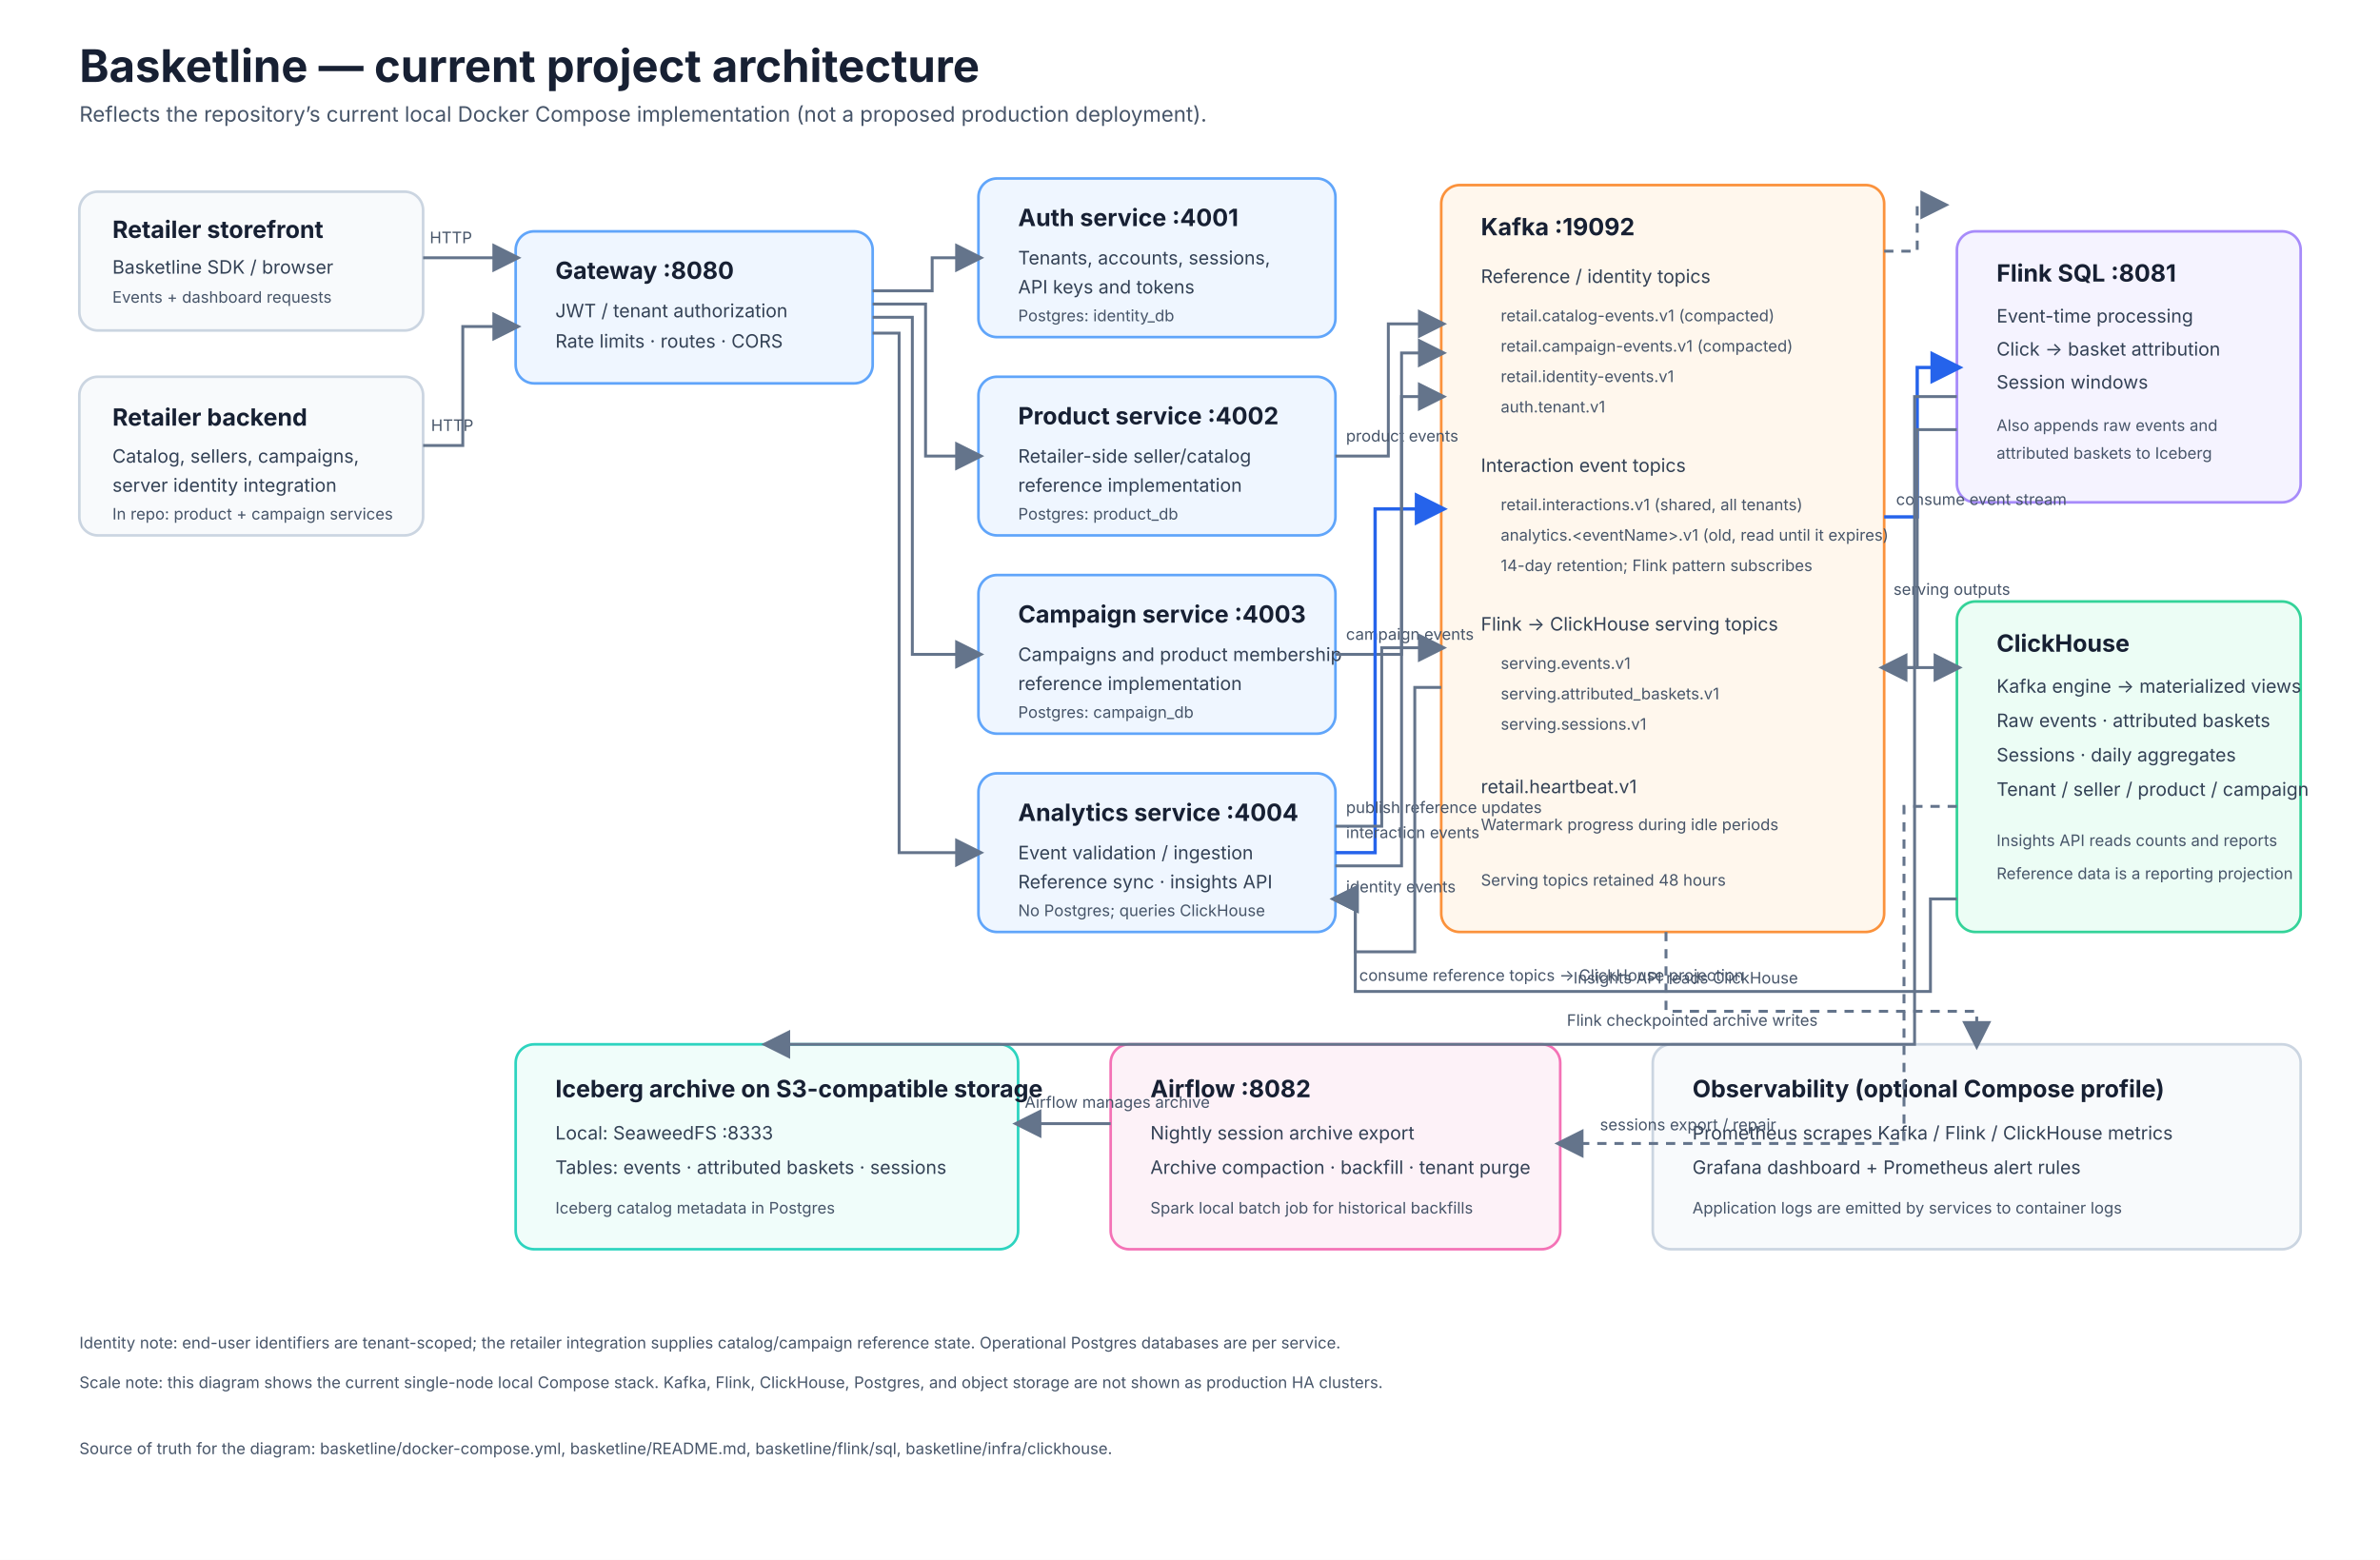
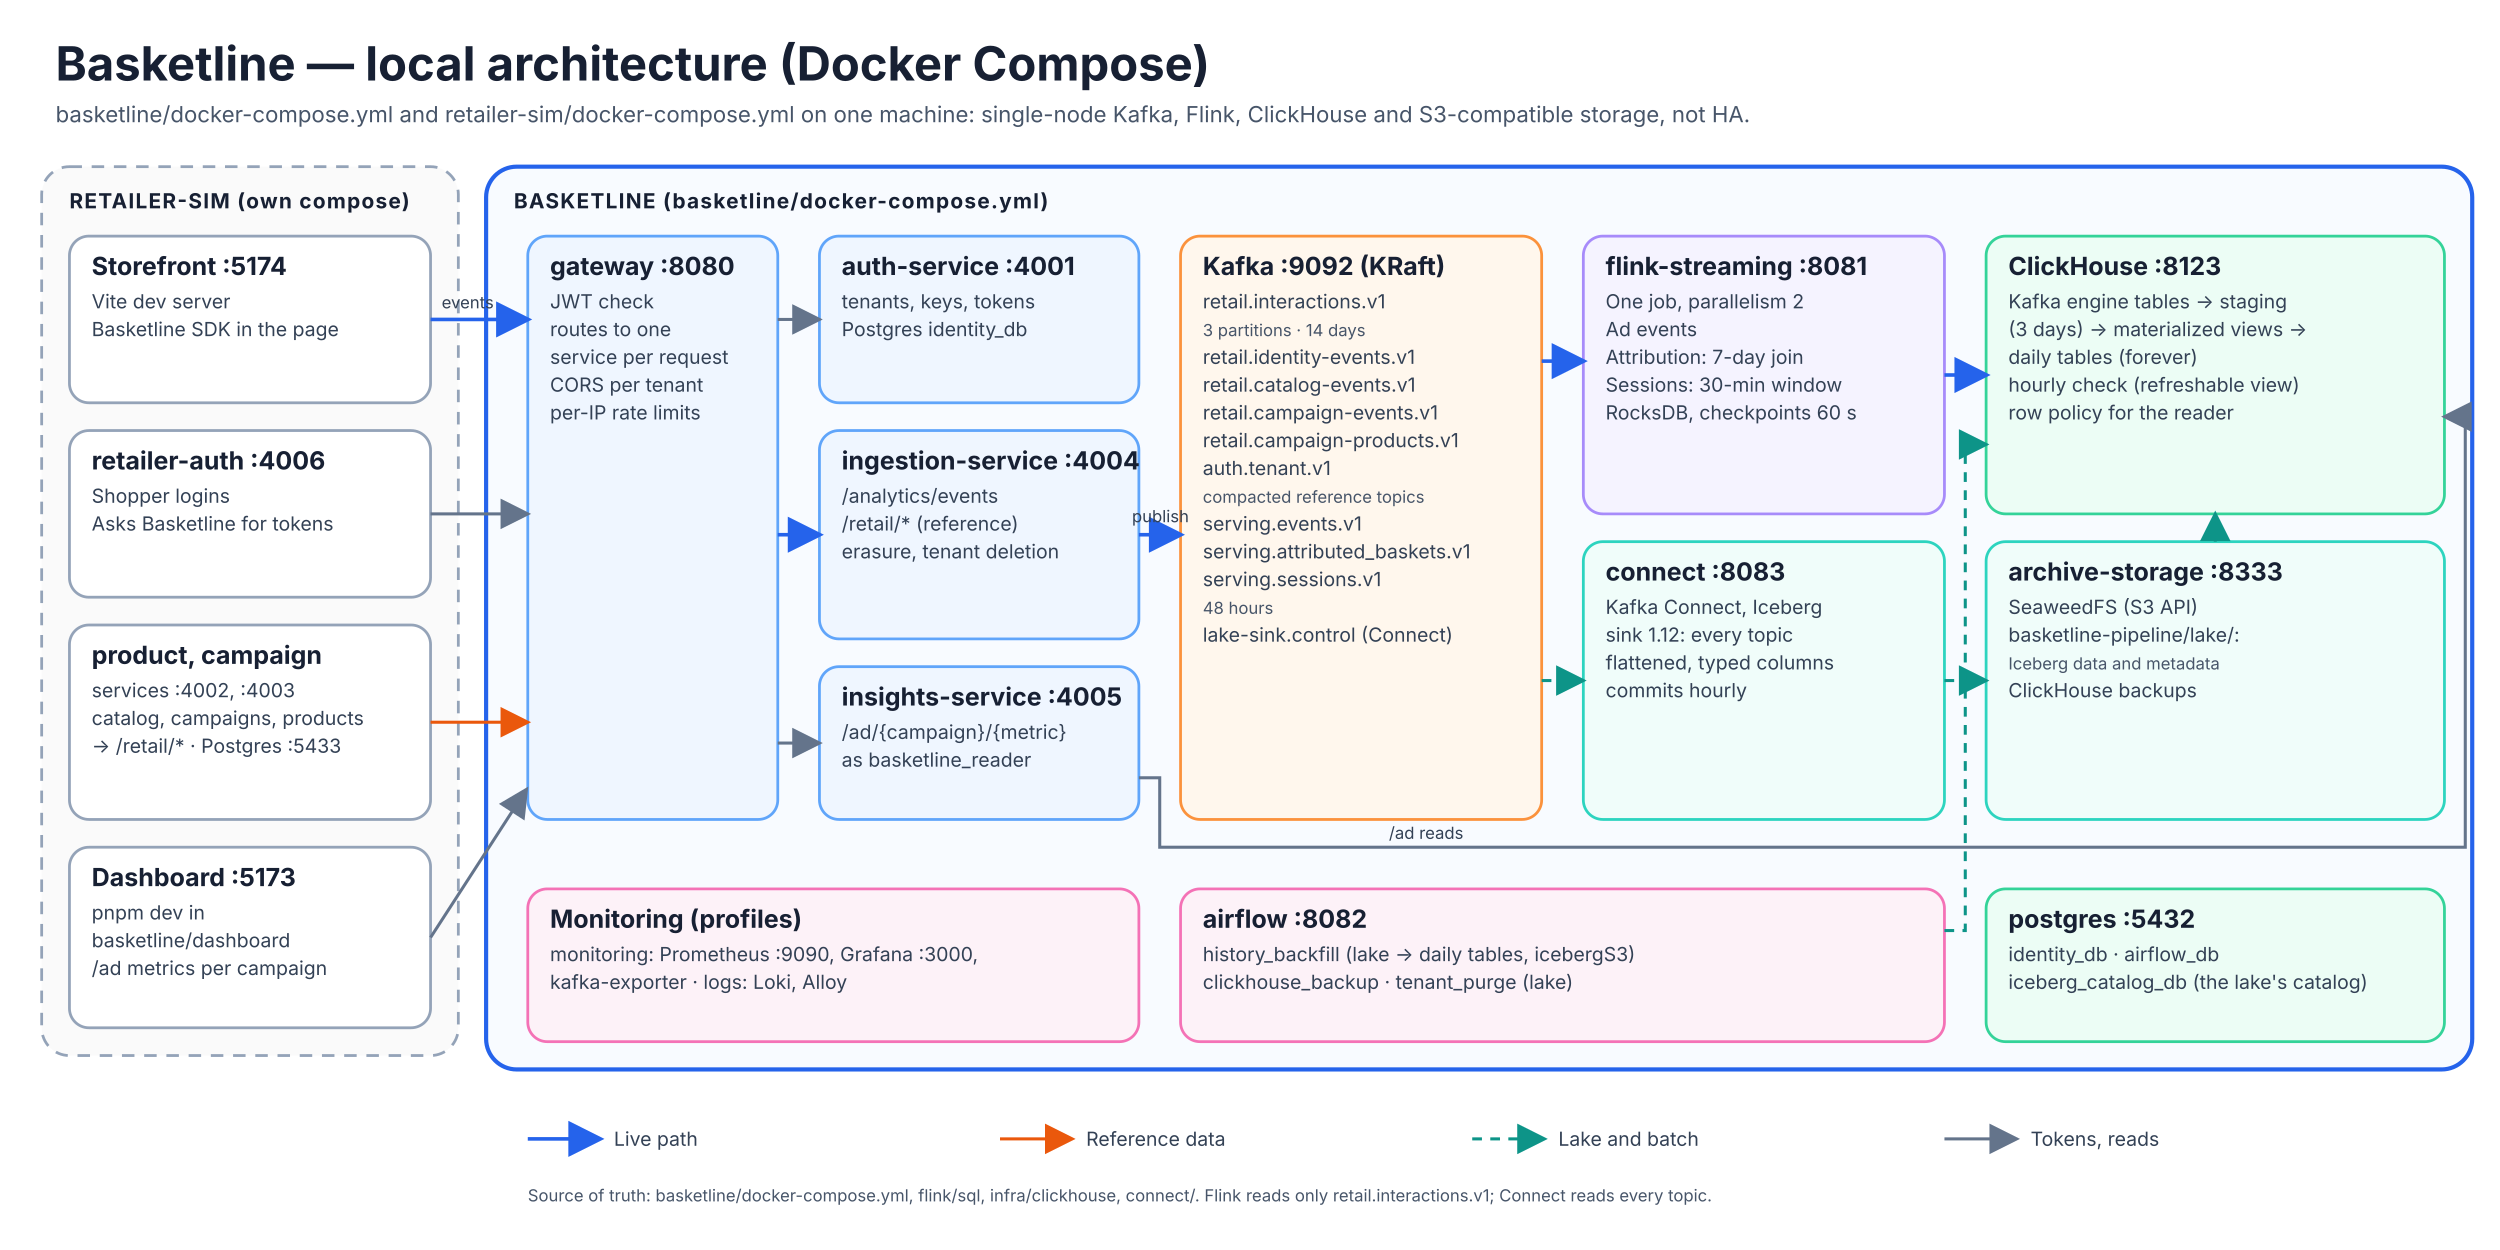
- <svg xmlns="http://www.w3.org/2000/svg" width="1800" height="1180" viewBox="0 0 1800 1180" role="img" aria-labelledby="title desc">
+ <svg xmlns="http://www.w3.org/2000/svg" width="1800" height="900" viewBox="0 0 1800 900" role="img" aria-labelledby="title desc">
  <defs>
    <marker id="arrow" markerWidth="10" markerHeight="10" refX="8" refY="5" orient="auto">
      <path d="M0,0 L10,5 L0,10 z" fill="#64748b" />
    </marker>
    <marker id="arrowBlue" markerWidth="10" markerHeight="10" refX="8" refY="5" orient="auto">
      <path d="M0,0 L10,5 L0,10 z" fill="#2563eb" />
    </marker>
+     <marker id="arrowTeal" markerWidth="10" markerHeight="10" refX="8" refY="5" orient="auto">
+       <path d="M0,0 L10,5 L0,10 z" fill="#0d9488" />
+     </marker>
+     <marker id="arrowOrange" markerWidth="10" markerHeight="10" refX="8" refY="5" orient="auto">
+       <path d="M0,0 L10,5 L0,10 z" fill="#ea580c" />
+     </marker>
    <style>
      text{font-family:Inter,-apple-system,BlinkMacSystemFont,"Segoe UI",sans-serif;fill:#172033}
      .title{font-size:34px;font-weight:750}.sub{font-size:16px;fill:#475569}
+       .zone{font-size:15px;font-weight:700;letter-spacing:.06em}
      .head{font-size:18px;font-weight:700}.body{font-size:14px;fill:#334155}.small{font-size:12px;fill:#475569}
-       .box{rx:14;stroke-width:2}.infra{fill:#f8fafc;stroke:#cbd5e1}.svc{fill:#eff6ff;stroke:#60a5fa}.kafka{fill:#fff7ed;stroke:#fb923c}.proc{fill:#f5f3ff;stroke:#a78bfa}.db{fill:#ecfdf5;stroke:#34d399}.archive{fill:#f0fdfa;stroke:#2dd4bf}.ops{fill:#fdf2f8;stroke:#f472b6}
-       .arrow{fill:none;stroke:#64748b;stroke-width:2.2;marker-end:url(#arrow)}.bluearrow{fill:none;stroke:#2563eb;stroke-width:2.5;marker-end:url(#arrowBlue)}
-       .dashed{stroke-dasharray:7 6}
+       .tag{font-size:12px;font-weight:700;fill:#1d4ed8}
+       .infra{fill:#f8fafc;stroke:#cbd5e1;stroke-width:2}.svc{fill:#eff6ff;stroke:#60a5fa;stroke-width:2}
+       .kafka{fill:#fff7ed;stroke:#fb923c;stroke-width:2}.proc{fill:#f5f3ff;stroke:#a78bfa;stroke-width:2}
+       .db{fill:#ecfdf5;stroke:#34d399;stroke-width:2}.archive{fill:#f0fdfa;stroke:#2dd4bf;stroke-width:2}
+       .ops{fill:#fdf2f8;stroke:#f472b6;stroke-width:2}.client{fill:#ffffff;stroke:#94a3b8;stroke-width:2}
+       .retailer{fill:#fafafa;stroke:#94a3b8;stroke-width:2;stroke-dasharray:9 7}
+       .platform{fill:#f8fbff;stroke:#2563eb;stroke-width:3}
+       .region{fill:#fbfdff;stroke:#0f766e;stroke-width:2.5;stroke-dasharray:10 6}
+       .pool{fill:#ffffff;stroke:#cbd5e1;stroke-width:1.5}
+       .arrow{fill:none;stroke:#64748b;stroke-width:2.2;marker-end:url(#arrow)}
+       .live{fill:none;stroke:#2563eb;stroke-width:2.6;marker-end:url(#arrowBlue)}
+       .batch{fill:none;stroke:#0d9488;stroke-width:2.2;stroke-dasharray:7 6;marker-end:url(#arrowTeal)}
+       .ref{fill:none;stroke:#ea580c;stroke-width:2.2;marker-end:url(#arrowOrange)}
+       .lbl{font-size:12px;fill:#334155}
    </style>
  </defs>
-   <rect width="1800" height="1180" fill="#ffffff" />
-   <text x="60" y="62" class="title">Basketline — current project architecture</text>
-   <text x="60" y="92" class="sub">Reflects the repository’s current local Docker Compose implementation (not a proposed production deployment).</text>
-   <rect x="60" y="145" width="260" height="105" class="box infra" />
-   <text x="85" y="180" class="head">Retailer storefront</text>
-   <text x="85" y="207" class="body">Basketline SDK / browser</text>
-   <text x="85" y="229" class="small">Events + dashboard requests</text>
-   <rect x="60" y="285" width="260" height="120" class="box infra" />
-   <text x="85" y="322" class="head">Retailer backend</text>
-   <text x="85" y="350" class="body">Catalog, sellers, campaigns,</text>
-   <text x="85" y="372" class="body">server identity integration</text>
-   <text x="85" y="393" class="small">In repo: product + campaign services</text>
-   <rect x="390" y="175" width="270" height="115" class="box svc" />
-   <text x="420" y="211" class="head">Gateway :8080</text>
-   <text x="420" y="240" class="body">JWT / tenant authorization</text>
-   <text x="420" y="263" class="body">Rate limits · routes · CORS</text>
-   <rect x="740" y="135" width="270" height="120" class="box svc" />
-   <text x="770" y="171" class="head">Auth service :4001</text>
-   <text x="770" y="200" class="body">Tenants, accounts, sessions,</text>
-   <text x="770" y="222" class="body">API keys and tokens</text>
-   <text x="770" y="243" class="small">Postgres: identity_db</text>
-   <rect x="740" y="285" width="270" height="120" class="box svc" />
-   <text x="770" y="321" class="head">Product service :4002</text>
-   <text x="770" y="350" class="body">Retailer-side seller/catalog</text>
-   <text x="770" y="372" class="body">reference implementation</text>
-   <text x="770" y="393" class="small">Postgres: product_db</text>
-   <rect x="740" y="435" width="270" height="120" class="box svc" />
-   <text x="770" y="471" class="head">Campaign service :4003</text>
-   <text x="770" y="500" class="body">Campaigns and product membership</text>
-   <text x="770" y="522" class="body">reference implementation</text>
-   <text x="770" y="543" class="small">Postgres: campaign_db</text>
-   <rect x="740" y="585" width="270" height="120" class="box svc" />
-   <text x="770" y="621" class="head">Analytics service :4004</text>
-   <text x="770" y="650" class="body">Event validation / ingestion</text>
-   <text x="770" y="672" class="body">Reference sync · insights API</text>
-   <text x="770" y="693" class="small">No Postgres; queries ClickHouse</text>
-   <rect x="1090" y="140" width="335" height="565" class="box kafka" />
-   <text x="1120" y="178" class="head">Kafka :19092</text>
-   <text x="1120" y="214" class="body">Reference / identity topics</text>
-   <text x="1135" y="243" class="small">retail.catalog-events.v1 (compacted)</text>
-   <text x="1135" y="266" class="small">retail.campaign-events.v1 (compacted)</text>
-   <text x="1135" y="289" class="small">retail.identity-events.v1</text>
-   <text x="1135" y="312" class="small">auth.tenant.v1</text>
-   <text x="1120" y="357" class="body">Interaction event topics</text>
-   <text x="1135" y="386" class="small">retail.interactions.v1 (shared, all tenants)</text>
-   <text x="1135" y="409" class="small">analytics.&lt;eventName&gt;.v1 (old, read until it expires)</text>
-   <text x="1135" y="432" class="small">14-day retention; Flink pattern subscribes</text>
-   <text x="1120" y="477" class="body">Flink → ClickHouse serving topics</text>
-   <text x="1135" y="506" class="small">serving.events.v1</text>
-   <text x="1135" y="529" class="small">serving.attributed_baskets.v1</text>
-   <text x="1135" y="552" class="small">serving.sessions.v1</text>
-   <text x="1120" y="600" class="body">retail.heartbeat.v1</text>
-   <text x="1120" y="628" class="small">Watermark progress during idle periods</text>
-   <text x="1120" y="670" class="small">Serving topics retained 48 hours</text>
-   <rect x="1480" y="175" width="260" height="205" class="box proc" />
-   <text x="1510" y="213" class="head">Flink SQL :8081</text>
-   <text x="1510" y="244" class="body">Event-time processing</text>
-   <text x="1510" y="269" class="body">Click → basket attribution</text>
-   <text x="1510" y="294" class="body">Session windows</text>
-   <text x="1510" y="326" class="small">Also appends raw events and</text>
-   <text x="1510" y="347" class="small">attributed baskets to Iceberg</text>
-   <rect x="1480" y="455" width="260" height="250" class="box db" />
-   <text x="1510" y="493" class="head">ClickHouse</text>
-   <text x="1510" y="524" class="body">Kafka engine → materialized views</text>
-   <text x="1510" y="550" class="body">Raw events · attributed baskets</text>
-   <text x="1510" y="576" class="body">Sessions · daily aggregates</text>
-   <text x="1510" y="602" class="body">Tenant / seller / product / campaign</text>
-   <text x="1510" y="640" class="small">Insights API reads counts and reports</text>
-   <text x="1510" y="665" class="small">Reference data is a reporting projection</text>
-   <rect x="390" y="790" width="380" height="155" class="box archive" />
-   <text x="420" y="830" class="head">Iceberg archive on S3-compatible storage</text>
-   <text x="420" y="862" class="body">Local: SeaweedFS :8333</text>
-   <text x="420" y="888" class="body">Tables: events · attributed baskets · sessions</text>
-   <text x="420" y="918" class="small">Iceberg catalog metadata in Postgres</text>
-   <rect x="840" y="790" width="340" height="155" class="box ops" />
-   <text x="870" y="830" class="head">Airflow :8082</text>
-   <text x="870" y="862" class="body">Nightly session archive export</text>
-   <text x="870" y="888" class="body">Archive compaction · backfill · tenant purge</text>
-   <text x="870" y="918" class="small">Spark local batch job for historical backfills</text>
-   <rect x="1250" y="790" width="490" height="155" class="box infra" />
-   <text x="1280" y="830" class="head">Observability (optional Compose profile)</text>
-   <text x="1280" y="862" class="body">Prometheus scrapes Kafka / Flink / ClickHouse metrics</text>
-   <text x="1280" y="888" class="body">Grafana dashboard + Prometheus alert rules</text>
-   <text x="1280" y="918" class="small">Application logs are emitted by services to container logs</text>
-   <path d="M320 195 H390" class="arrow" />
-   <text x="325" y="184" class="small">HTTP</text>
-   <path d="M320 337 H350 V247 H390" class="arrow" />
-   <text x="326" y="326" class="small">HTTP</text>
-   <path d="M660 220 H705 V195 H740" class="arrow" />
-   <path d="M660 230 H700 V345 H740" class="arrow" />
-   <path d="M660 240 H690 V495 H740" class="arrow" />
-   <path d="M660 252 H680 V645 H740" class="arrow" />
-   <path d="M1010 345 H1050 V245 H1090" class="arrow" />
-   <text x="1018" y="334" class="small">product events</text>
-   <path d="M1010 495 H1060 V267 H1090" class="arrow" />
-   <text x="1018" y="484" class="small">campaign events</text>
-   <path d="M1010 645 H1040 V385 H1090" class="bluearrow" />
-   <text x="1018" y="634" class="small">interaction events</text>
-   <path d="M1010 655 H1060 V300 H1090" class="arrow" />
-   <text x="1018" y="675" class="small">identity events</text>
-   <path d="M1010 625 H1045 V490 H1090" class="arrow" />
-   <text x="1018" y="615" class="small">publish reference updates</text>
-   <path d="M1090 520 H1070 V720 H1025 V680 H1010" class="arrow" />
-   <text x="1028" y="742" class="small">consume reference topics → ClickHouse projection</text>
-   <path d="M1425 391 H1450 V278 H1480" class="bluearrow" />
-   <text x="1434" y="382" class="small">consume event stream</text>
-   <path d="M1480 325 H1450 V505 H1425" class="arrow" />
-   <text x="1432" y="450" class="small">serving outputs</text>
-   <path d="M1425 505 H1480" class="arrow" />
-   <path d="M1480 680 H1460 V750 H1025 V680 H1010" class="arrow" />
-   <text x="1190" y="744" class="small">Insights API reads ClickHouse</text>
-   <path d="M1480 300 H1448 V790 H580 V790" class="arrow" />
-   <text x="1185" y="776" class="small">Flink checkpointed archive writes</text>
-   <path d="M1480 610 H1440 V865 H1180" class="arrow dashed" />
-   <text x="1210" y="855" class="small">sessions export / repair</text>
-   <path d="M840 850 H770" class="arrow" />
-   <text x="775" y="838" class="small">Airflow manages archive</text>
-   <path d="M1260 705 V765 H1495 V790" class="arrow dashed" />
-   <path d="M1425 190 H1450 V155 H1470" class="arrow dashed" />
-   <text x="60" y="1020" class="small">Identity note: end-user identifiers are tenant-scoped; the retailer integration supplies catalog/campaign reference state. Operational Postgres databases are per service.</text>
-   <text x="60" y="1050" class="small">Scale note: this diagram shows the current single-node local Compose stack. Kafka, Flink, ClickHouse, Postgres, and object storage are not shown as production HA clusters.</text>
-   <text x="60" y="1100" class="small">Source of truth for the diagram: basketline/docker-compose.yml, basketline/README.md, basketline/flink/sql, basketline/infra/clickhouse.</text>
+   <rect width="1800" height="900" fill="#ffffff" />
+   <text x="40" y="58" class="title">Basketline — local architecture (Docker Compose)</text>
+   <text x="40" y="88" class="sub">basketline/docker-compose.yml and retailer-sim/docker-compose.yml on one machine: single-node Kafka, Flink, ClickHouse and S3-compatible storage, not HA.</text>
+   <rect x="30" y="120" width="300" height="640" rx="20" class="retailer" />
+   <text x="50" y="150" class="zone" fill="#64748b">RETAILER-SIM (own compose)</text>
+   <rect x="50" y="170" width="260" height="120" rx="14" class="client" />
+   <text x="66" y="198" class="head">Storefront :5174</text>
+   <text x="66" y="222" class="body">Vite dev server</text>
+   <text x="66" y="242" class="body">Basketline SDK in the page</text>
+   <rect x="50" y="310" width="260" height="120" rx="14" class="client" />
+   <text x="66" y="338" class="head">retailer-auth :4006</text>
+   <text x="66" y="362" class="body">Shopper logins</text>
+   <text x="66" y="382" class="body">Asks Basketline for tokens</text>
+   <rect x="50" y="450" width="260" height="140" rx="14" class="client" />
+   <text x="66" y="478" class="head">product, campaign</text>
+   <text x="66" y="502" class="body">services :4002, :4003</text>
+   <text x="66" y="522" class="body">catalog, campaigns, products</text>
+   <text x="66" y="542" class="body">→ /retail/* · Postgres :5433</text>
+   <rect x="50" y="610" width="260" height="130" rx="14" class="client" />
+   <text x="66" y="638" class="head">Dashboard :5173</text>
+   <text x="66" y="662" class="body">pnpm dev in</text>
+   <text x="66" y="682" class="body">basketline/dashboard</text>
+   <text x="66" y="702" class="body">/ad metrics per campaign</text>
+   <rect x="350" y="120" width="1430" height="650" rx="22" class="platform" />
+   <text x="370" y="150" class="zone" fill="#2563eb">BASKETLINE (basketline/docker-compose.yml)</text>
+   <rect x="380" y="170" width="180" height="420" rx="14" class="svc" />
+   <text x="396" y="198" class="head">gateway :8080</text>
+   <text x="396" y="222" class="body">JWT check</text>
+   <text x="396" y="242" class="body">routes to one</text>
+   <text x="396" y="262" class="body">service per request</text>
+   <text x="396" y="282" class="body">CORS per tenant</text>
+   <text x="396" y="302" class="body">per-IP rate limits</text>
+   <rect x="590" y="170" width="230" height="120" rx="14" class="svc" />
+   <text x="606" y="198" class="head">auth-service :4001</text>
+   <text x="606" y="222" class="body">tenants, keys, tokens</text>
+   <text x="606" y="242" class="body">Postgres identity_db</text>
+   <rect x="590" y="310" width="230" height="150" rx="14" class="svc" />
+   <text x="606" y="338" class="head">ingestion-service :4004</text>
+   <text x="606" y="362" class="body">/analytics/events</text>
+   <text x="606" y="382" class="body">/retail/* (reference)</text>
+   <text x="606" y="402" class="body">erasure, tenant deletion</text>
+   <rect x="590" y="480" width="230" height="110" rx="14" class="svc" />
+   <text x="606" y="508" class="head">insights-service :4005</text>
+   <text x="606" y="532" class="body">/ad/{campaign}/{metric}</text>
+   <text x="606" y="552" class="body">as basketline_reader</text>
+   <rect x="850" y="170" width="260" height="420" rx="14" class="kafka" />
+   <text x="866" y="198" class="head">Kafka :9092 (KRaft)</text>
+   <text x="866" y="222" class="body">retail.interactions.v1</text>
+   <text x="866" y="242" class="small">  3 partitions · 14 days</text>
+   <text x="866" y="262" class="body">retail.identity-events.v1</text>
+   <text x="866" y="282" class="body">retail.catalog-events.v1</text>
+   <text x="866" y="302" class="body">retail.campaign-events.v1</text>
+   <text x="866" y="322" class="body">retail.campaign-products.v1</text>
+   <text x="866" y="342" class="body">auth.tenant.v1</text>
+   <text x="866" y="362" class="small">  compacted reference topics</text>
+   <text x="866" y="382" class="body">serving.events.v1</text>
+   <text x="866" y="402" class="body">serving.attributed_baskets.v1</text>
+   <text x="866" y="422" class="body">serving.sessions.v1</text>
+   <text x="866" y="442" class="small">  48 hours</text>
+   <text x="866" y="462" class="body">lake-sink.control (Connect)</text>
+   <rect x="1140" y="170" width="260" height="200" rx="14" class="proc" />
+   <text x="1156" y="198" class="head">flink-streaming :8081</text>
+   <text x="1156" y="222" class="body">One job, parallelism 2</text>
+   <text x="1156" y="242" class="body">Ad events</text>
+   <text x="1156" y="262" class="body">Attribution: 7-day join</text>
+   <text x="1156" y="282" class="body">Sessions: 30-min window</text>
+   <text x="1156" y="302" class="body">RocksDB, checkpoints 60 s</text>
+   <rect x="1140" y="390" width="260" height="200" rx="14" class="archive" />
+   <text x="1156" y="418" class="head">connect :8083</text>
+   <text x="1156" y="442" class="body">Kafka Connect, Iceberg</text>
+   <text x="1156" y="462" class="body">sink 1.12: every topic</text>
+   <text x="1156" y="482" class="body">flattened, typed columns</text>
+   <text x="1156" y="502" class="body">commits hourly</text>
+   <rect x="1430" y="170" width="330" height="200" rx="14" class="db" />
+   <text x="1446" y="198" class="head">ClickHouse :8123</text>
+   <text x="1446" y="222" class="body">Kafka engine tables → staging</text>
+   <text x="1446" y="242" class="body">(3 days) → materialized views →</text>
+   <text x="1446" y="262" class="body">daily tables (forever)</text>
+   <text x="1446" y="282" class="body">hourly check (refreshable view)</text>
+   <text x="1446" y="302" class="body">row policy for the reader</text>
+   <rect x="1430" y="390" width="330" height="200" rx="14" class="archive" />
+   <text x="1446" y="418" class="head">archive-storage :8333</text>
+   <text x="1446" y="442" class="body">SeaweedFS (S3 API)</text>
+   <text x="1446" y="462" class="body">basketline-pipeline/lake/:</text>
+   <text x="1446" y="482" class="small">  Iceberg data and metadata</text>
+   <text x="1446" y="502" class="body">ClickHouse backups</text>
+   <rect x="380" y="640" width="440" height="110" rx="14" class="ops" />
+   <text x="396" y="668" class="head">Monitoring (profiles)</text>
+   <text x="396" y="692" class="body">monitoring: Prometheus :9090, Grafana :3000,</text>
+   <text x="396" y="712" class="body">kafka-exporter · logs: Loki, Alloy</text>
+   <rect x="850" y="640" width="550" height="110" rx="14" class="ops" />
+   <text x="866" y="668" class="head">airflow :8082</text>
+   <text x="866" y="692" class="body">history_backfill (lake → daily tables, icebergS3)</text>
+   <text x="866" y="712" class="body">clickhouse_backup · tenant_purge (lake)</text>
+   <rect x="1430" y="640" width="330" height="110" rx="14" class="db" />
+   <text x="1446" y="668" class="head">postgres :5432</text>
+   <text x="1446" y="692" class="body">identity_db · airflow_db</text>
+   <text x="1446" y="712" class="body">iceberg_catalog_db (the lake's catalog)</text>
+   <path d="M310,230 H378" class="live" />
+   <text x="318" y="222" class="lbl">events</text>
+   <path d="M310,370 H378" class="arrow" />
+   <path d="M310,520 H378" class="ref" />
+   <path d="M310,675 L378,570" class="arrow" />
+   <path d="M560,230 H588" class="arrow" />
+   <path d="M560,385 H588" class="live" />
+   <path d="M560,535 H588" class="arrow" />
+   <path d="M820,385 H848" class="live" />
+   <text x="815" y="376" class="lbl">publish</text>
+   <path d="M1110,260 H1138" class="live" />
+   <path d="M1400,270 H1428" class="live" />
+   <path d="M1110,490 H1138" class="batch" />
+   <path d="M1400,490 H1428" class="batch" />
+   <path d="M1595,390 V372" class="batch" />
+   <path d="M1400,670 H1415 V320 H1428" class="batch" />
+   <path d="M820,560 H835 V610 H1775 V300 H1762" class="arrow" />
+   <text x="1000" y="604" class="lbl">/ad reads</text>
+   <path d="M380,820 H430" class="live" />
+   <text x="442" y="825" class="body">Live path</text>
+   <path d="M720,820 H770" class="ref" />
+   <text x="782" y="825" class="body">Reference data</text>
+   <path d="M1060,820 H1110" class="batch" />
+   <text x="1122" y="825" class="body">Lake and batch</text>
+   <path d="M1400,820 H1450" class="arrow" />
+   <text x="1462" y="825" class="body">Tokens, reads</text>
+   <text x="380" y="865" class="small">Source of truth: basketline/docker-compose.yml, flink/sql, infra/clickhouse, connect/. Flink reads only retail.interactions.v1; Connect reads every topic.</text>
</svg>
